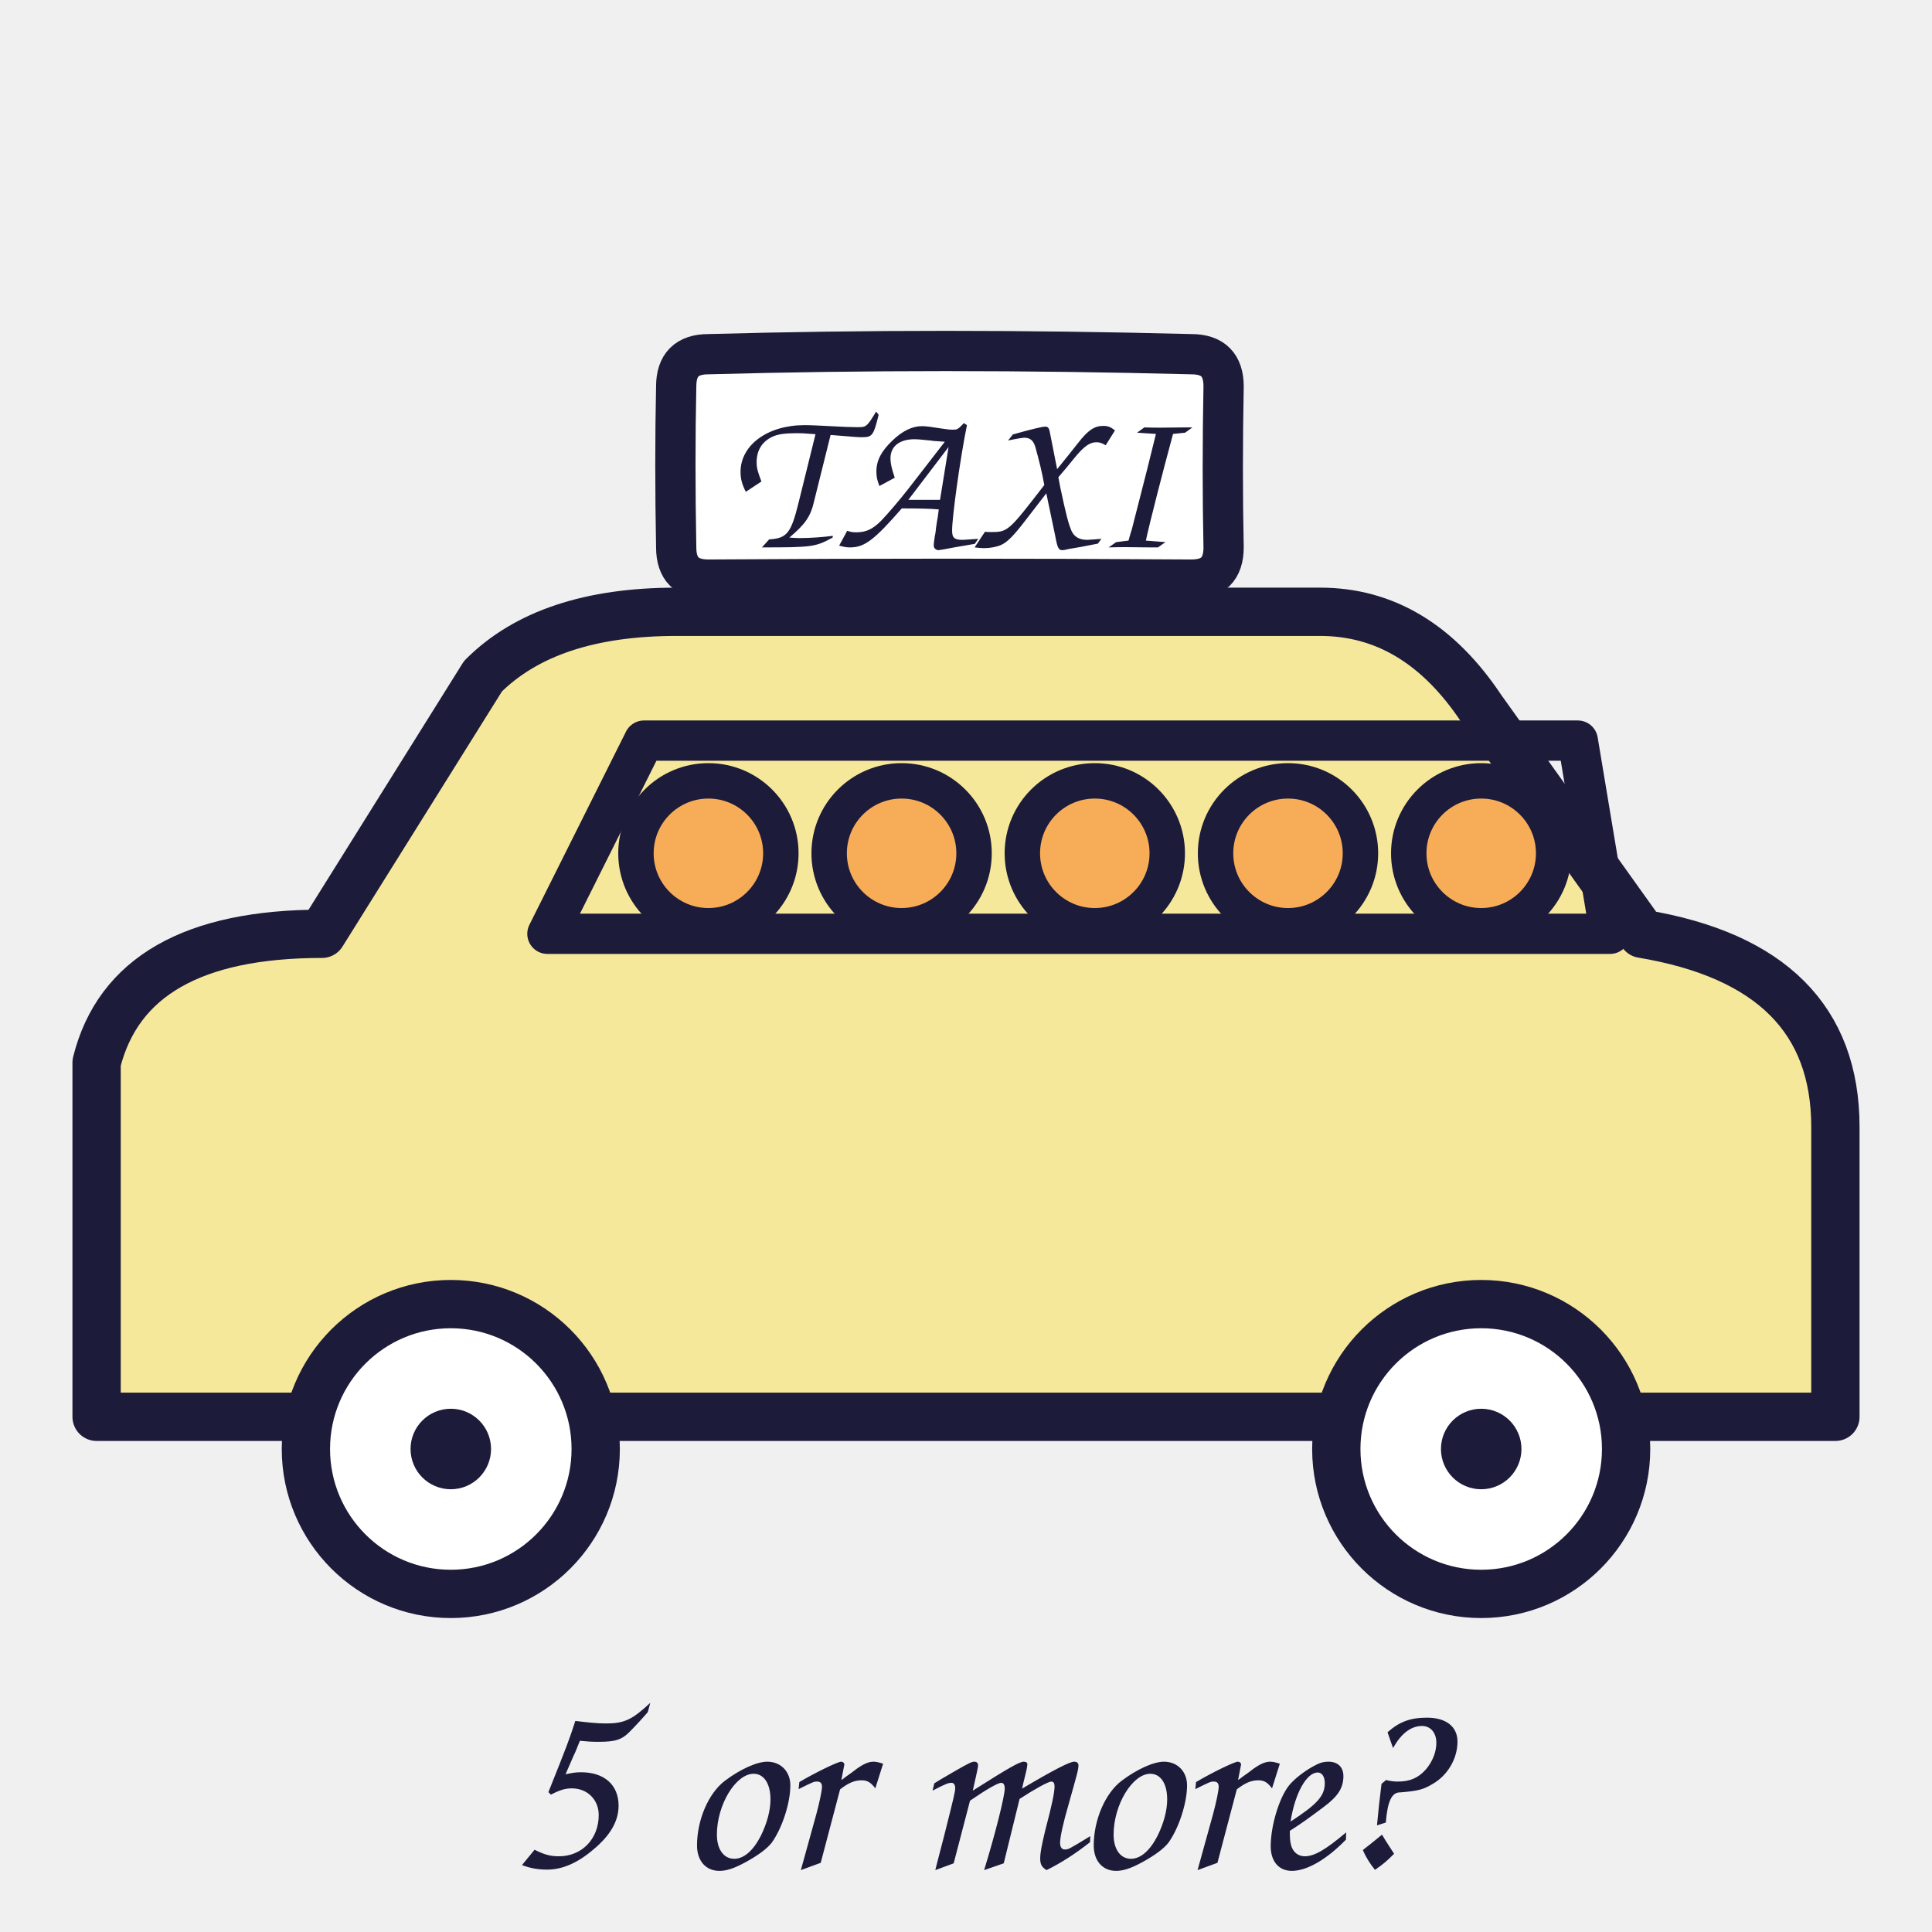
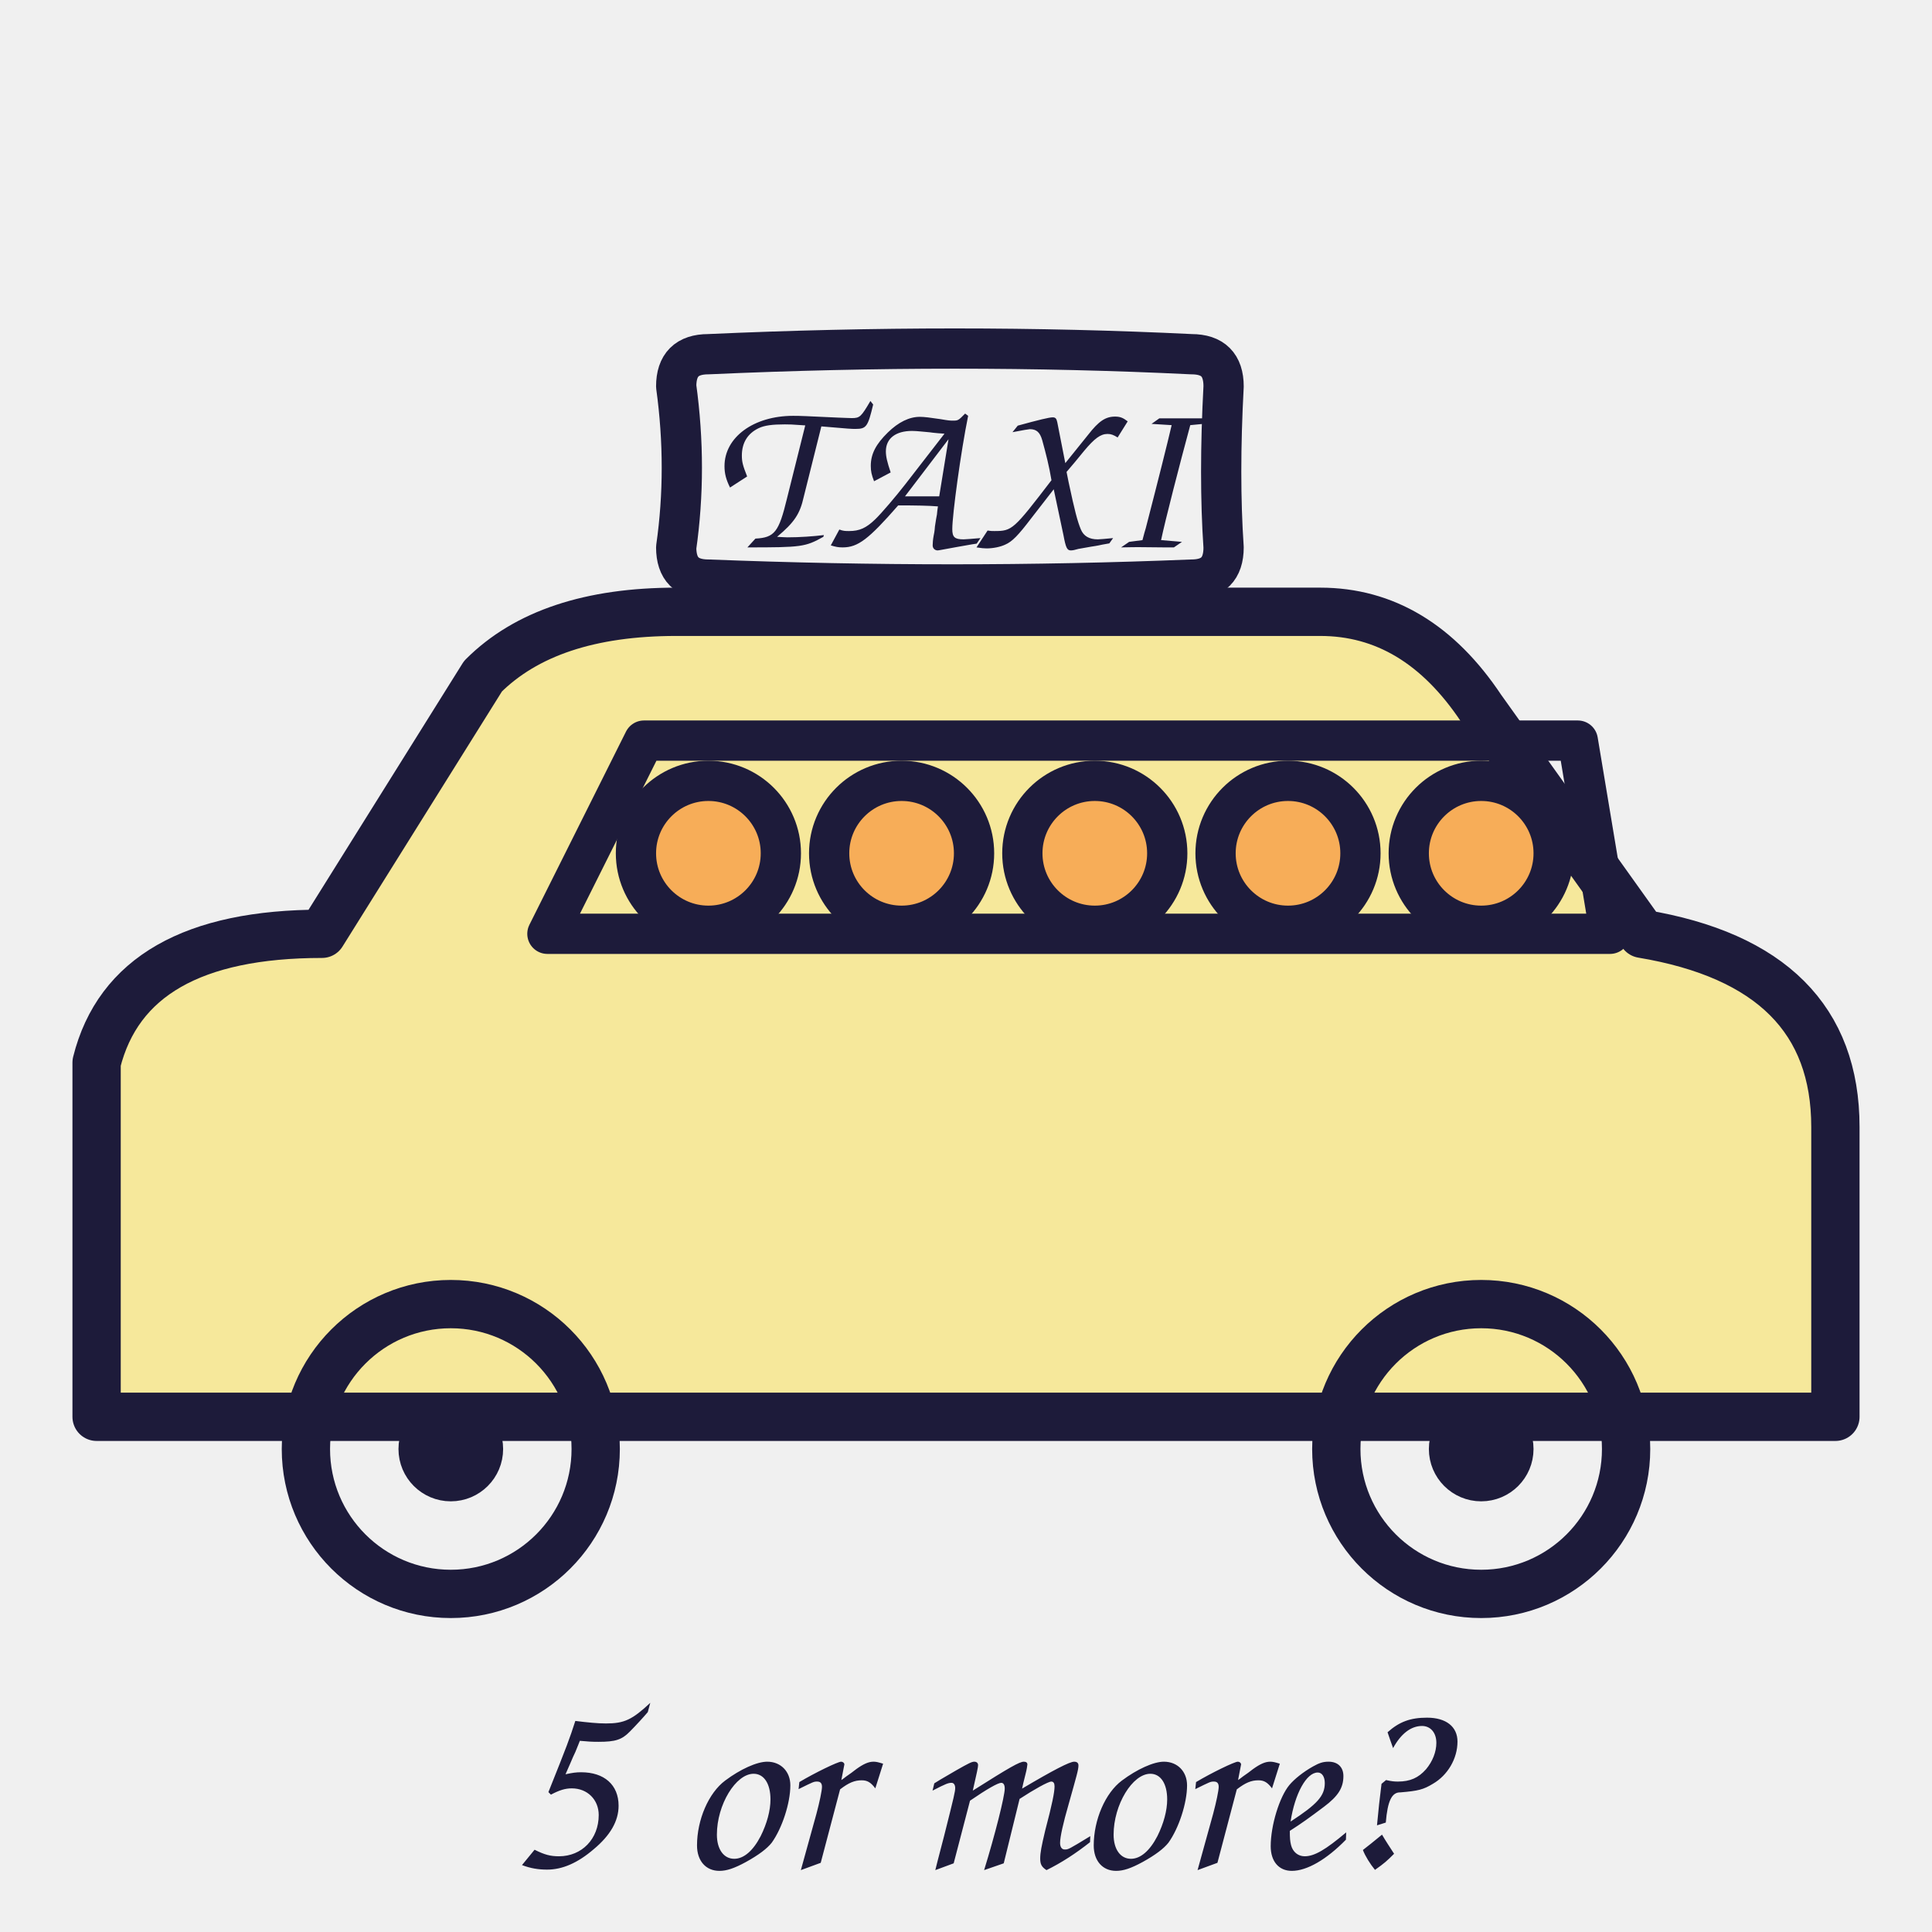
- <svg xmlns="http://www.w3.org/2000/svg" viewBox="0 0 120 120" width="120" height="120" aria-label="A taxi full of passengers at a motor park; count the taxis with more than 4">
-   <path d="M6 88L6 66Q8 58 20 58L30 42Q34 38 42 38L82 38Q88 38 92 44L102 58Q114 60 114 70L114 88Z" fill="#fde047" fill-opacity="0.5" stroke="#1d1b3a" stroke-width="3" stroke-linecap="round" stroke-linejoin="round" />
-   <path d="M44 22Q58.5 21.6 74 22Q76 22 76 24Q75.9 29.2 76 34Q76 36 74 36Q58.6 35.9 44 36Q42 36 42 34Q41.9 28.7 42 24Q42 22 44 22Z" fill="#ffffff" fill-opacity="1" stroke="#1d1b3a" stroke-width="2.5" stroke-linecap="round" stroke-linejoin="round" />
-   <text x="59" y="34" font-family="Caveat, cursive" font-size="13" fill="#1d1b3a" text-anchor="middle">TAXI</text>
-   <path d="M34 58L40 46L98 46L100 58Z" fill="none" stroke="#1d1b3a" stroke-width="2.5" stroke-linecap="round" stroke-linejoin="round" />
-   <circle cx="44" cy="53" r="4.5" fill="#f97316" fill-opacity="0.5" stroke="#1d1b3a" stroke-width="2.2" stroke-linecap="round" stroke-linejoin="round" />
-   <circle cx="56" cy="53" r="4.5" fill="#f97316" fill-opacity="0.5" stroke="#1d1b3a" stroke-width="2.2" stroke-linecap="round" stroke-linejoin="round" />
-   <circle cx="68" cy="53" r="4.5" fill="#f97316" fill-opacity="0.5" stroke="#1d1b3a" stroke-width="2.2" stroke-linecap="round" stroke-linejoin="round" />
-   <circle cx="80" cy="53" r="4.5" fill="#f97316" fill-opacity="0.5" stroke="#1d1b3a" stroke-width="2.2" stroke-linecap="round" stroke-linejoin="round" />
-   <circle cx="92" cy="53" r="4.5" fill="#f97316" fill-opacity="0.5" stroke="#1d1b3a" stroke-width="2.2" stroke-linecap="round" stroke-linejoin="round" />
-   <circle cx="28" cy="90" r="9" fill="#ffffff" fill-opacity="1" stroke="#1d1b3a" stroke-width="3" stroke-linecap="round" stroke-linejoin="round" />
-   <circle cx="28" cy="90" r="2" fill="#1d1b3a" stroke="#1d1b3a" stroke-width="1" />
-   <circle cx="92" cy="90" r="9" fill="#ffffff" fill-opacity="1" stroke="#1d1b3a" stroke-width="3" stroke-linecap="round" stroke-linejoin="round" />
-   <circle cx="92" cy="90" r="2" fill="#1d1b3a" stroke="#1d1b3a" stroke-width="1" />
-   <text x="60" y="116" font-family="Caveat, cursive" font-size="16" fill="#1d1b3a" text-anchor="middle">5 or more?</text>
+ <svg xmlns="http://www.w3.org/2000/svg" viewBox="0 0 120 120" width="120" height="120" aria-label="A taxi with 5 passengers at a motor park; which taxis have more than 4?">
+   <g data-part="taxi">
+     <path d="M6 88L6 66Q8 58 20 58L30 42Q34 38 42 38L82 38Q88 38 92 44L102 58Q114 60 114 70L114 88Z" fill="#fde047" fill-opacity="0.5" stroke="#1d1b3a" stroke-width="3" stroke-linecap="round" stroke-linejoin="round" />
+     <path d="M44 22Q59.6 21.3 74 22Q76 22 76 24Q75.7 29.6 76 34Q76 36 74 36Q59.3 36.6 44 36Q42 36 42 34Q42.7 29.1 42 24Q42 22 44 22Z" fill="none" stroke="#1d1b3a" stroke-width="2.5" stroke-linecap="round" stroke-linejoin="round" />
+     <text x="59" y="34" font-family="Caveat, cursive" font-size="14" fill="#1d1b3a" text-anchor="middle">TAXI</text>
+     <path d="M34 58L40 46L98 46L100 58Z" fill="none" stroke="#1d1b3a" stroke-width="2.5" stroke-linecap="round" stroke-linejoin="round" />
+     <circle cx="28" cy="90" r="9" fill="none" stroke="#1d1b3a" stroke-width="3" stroke-linecap="round" stroke-linejoin="round" />
+     <circle cx="28" cy="90" r="2" fill="#1d1b3a" stroke="#1d1b3a" stroke-width="2.5" stroke-linecap="round" stroke-linejoin="round" />
+     <circle cx="92" cy="90" r="9" fill="none" stroke="#1d1b3a" stroke-width="3" stroke-linecap="round" stroke-linejoin="round" />
+     <circle cx="92" cy="90" r="2" fill="#1d1b3a" stroke="#1d1b3a" stroke-width="2.5" stroke-linecap="round" stroke-linejoin="round" />
+   </g>
+   <g data-part="heads">
+     <circle cx="44" cy="53" r="4.5" fill="#f97316" fill-opacity="0.5" stroke="#1d1b3a" stroke-width="2.5" stroke-linecap="round" stroke-linejoin="round" />
+     <circle cx="56" cy="53" r="4.5" fill="#f97316" fill-opacity="0.5" stroke="#1d1b3a" stroke-width="2.5" stroke-linecap="round" stroke-linejoin="round" />
+     <circle cx="68" cy="53" r="4.5" fill="#f97316" fill-opacity="0.5" stroke="#1d1b3a" stroke-width="2.5" stroke-linecap="round" stroke-linejoin="round" />
+     <circle cx="80" cy="53" r="4.5" fill="#f97316" fill-opacity="0.5" stroke="#1d1b3a" stroke-width="2.5" stroke-linecap="round" stroke-linejoin="round" />
+     <circle cx="92" cy="53" r="4.5" fill="#f97316" fill-opacity="0.5" stroke="#1d1b3a" stroke-width="2.5" stroke-linecap="round" stroke-linejoin="round" />
+   </g>
+   <g data-part="q">
+     <text x="60" y="116" font-family="Caveat, cursive" font-size="16" fill="#1d1b3a" text-anchor="middle">5 or more?</text>
+   </g>
</svg>
